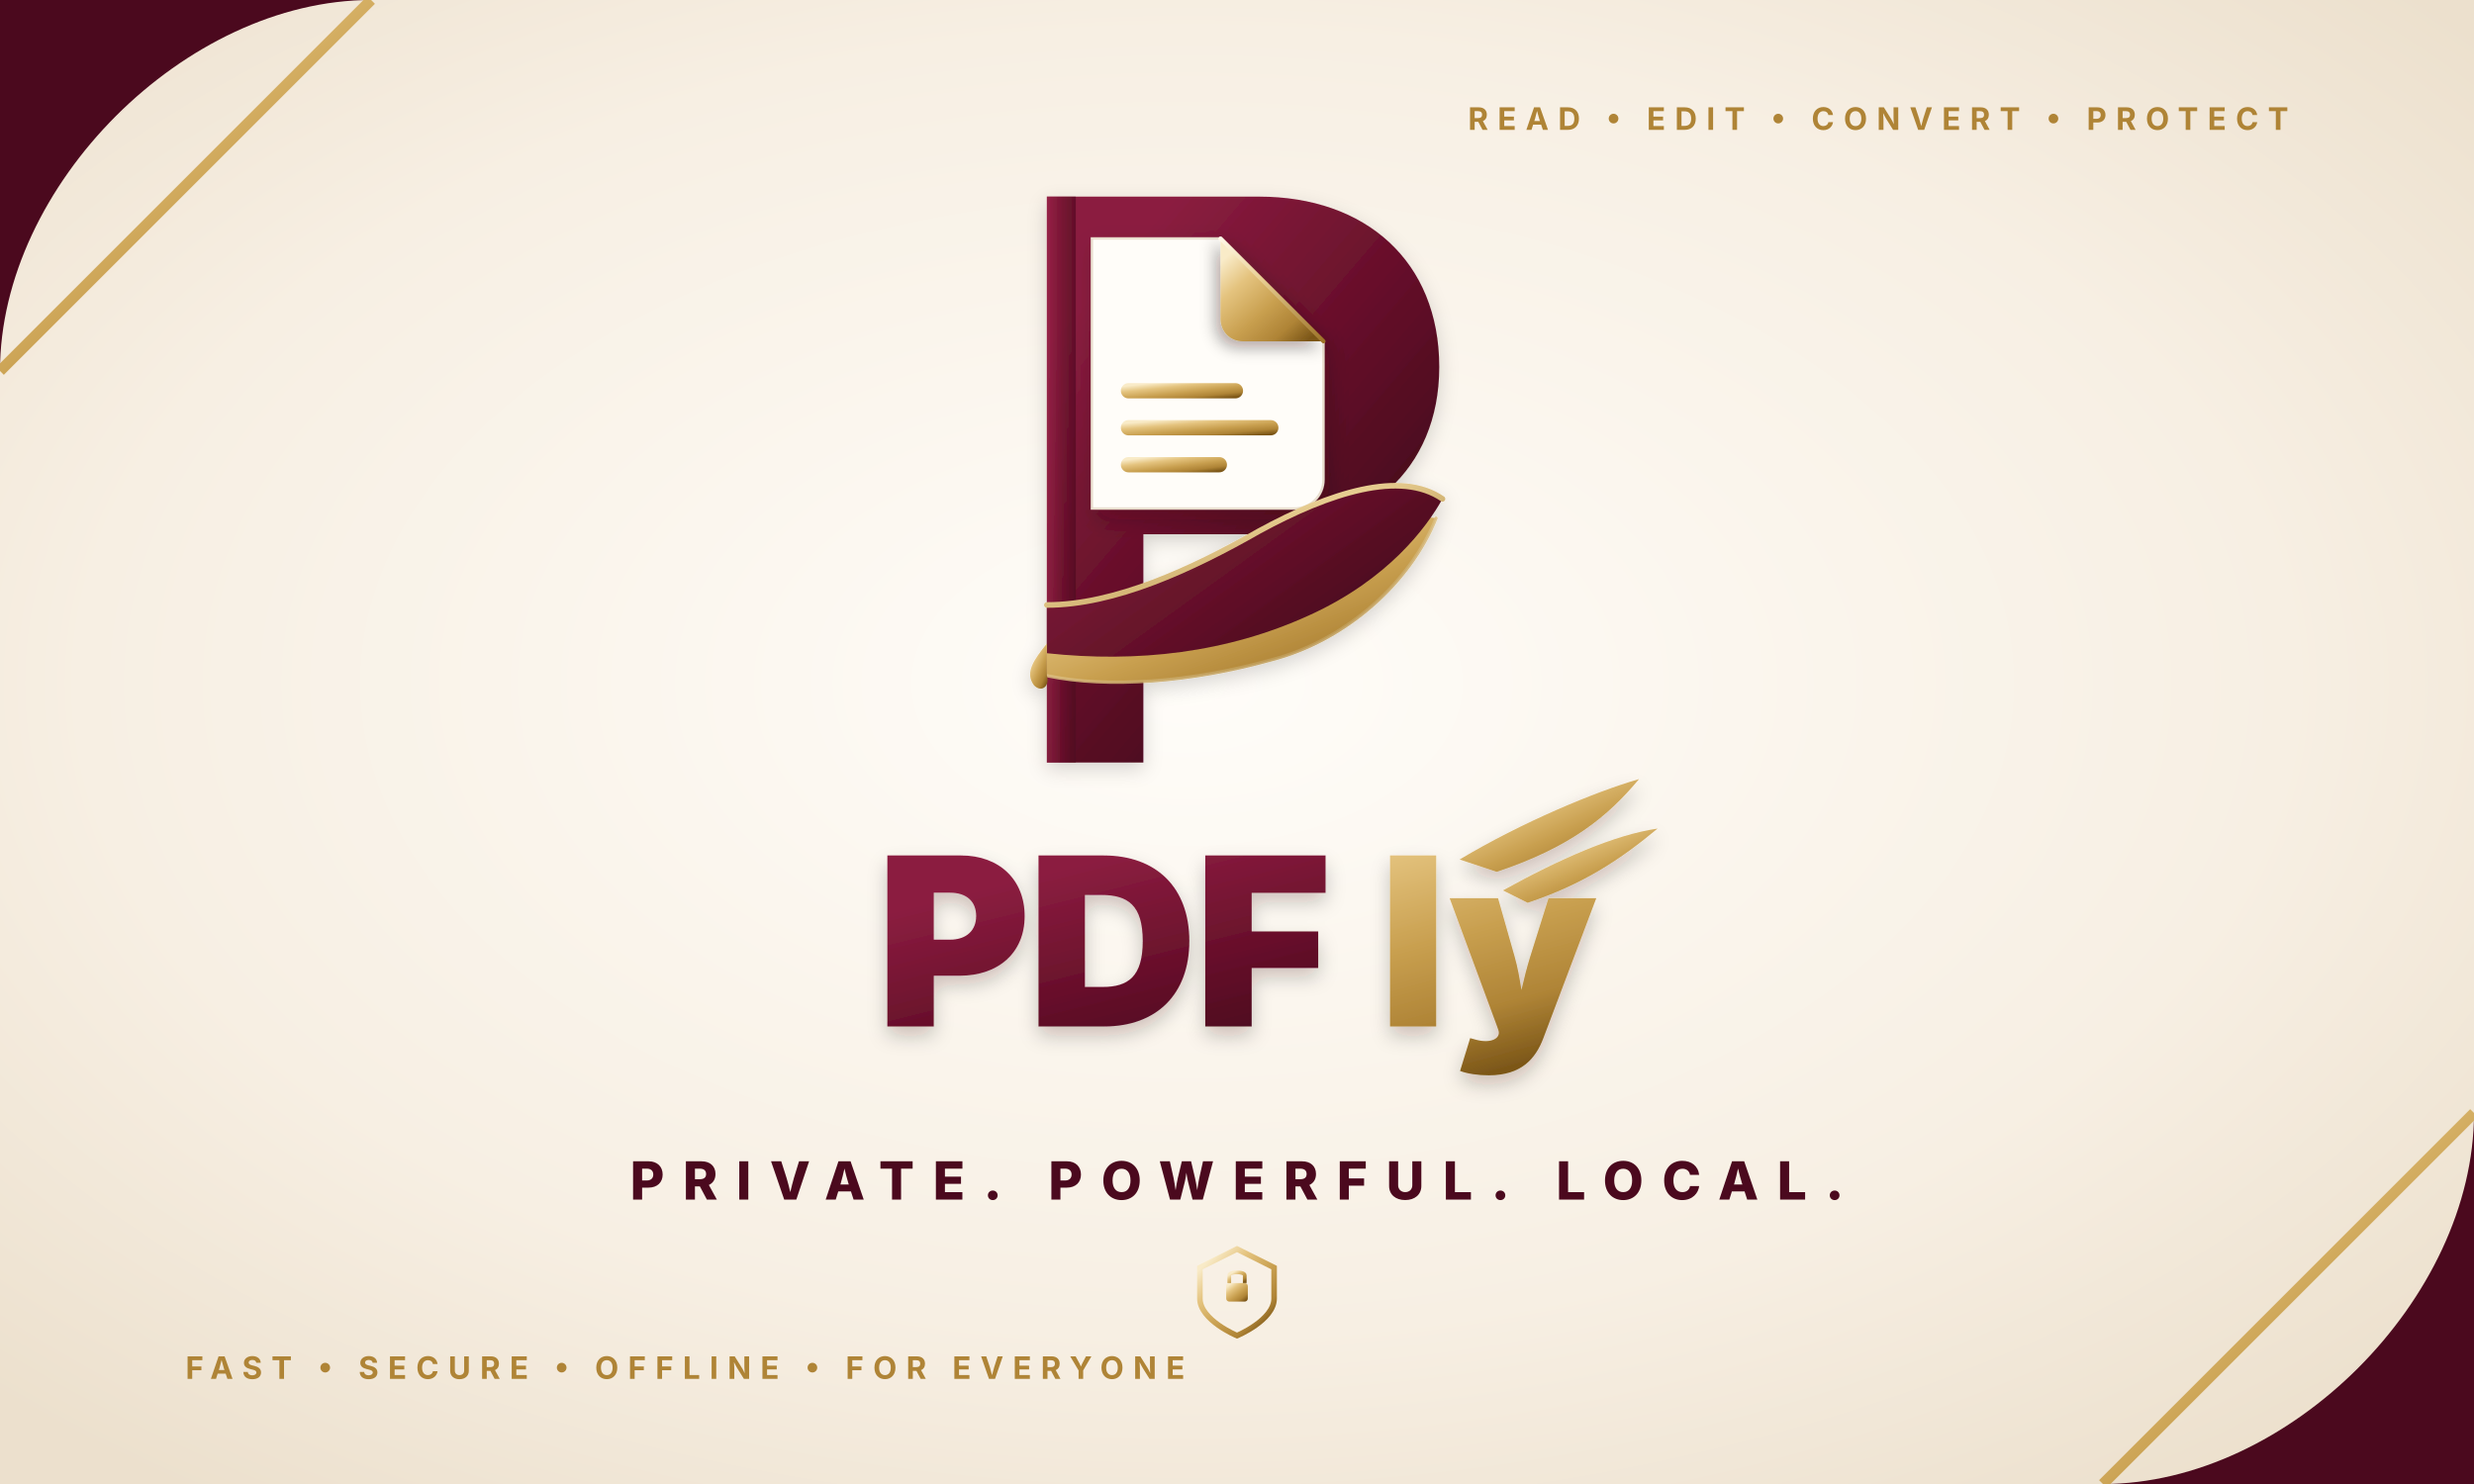
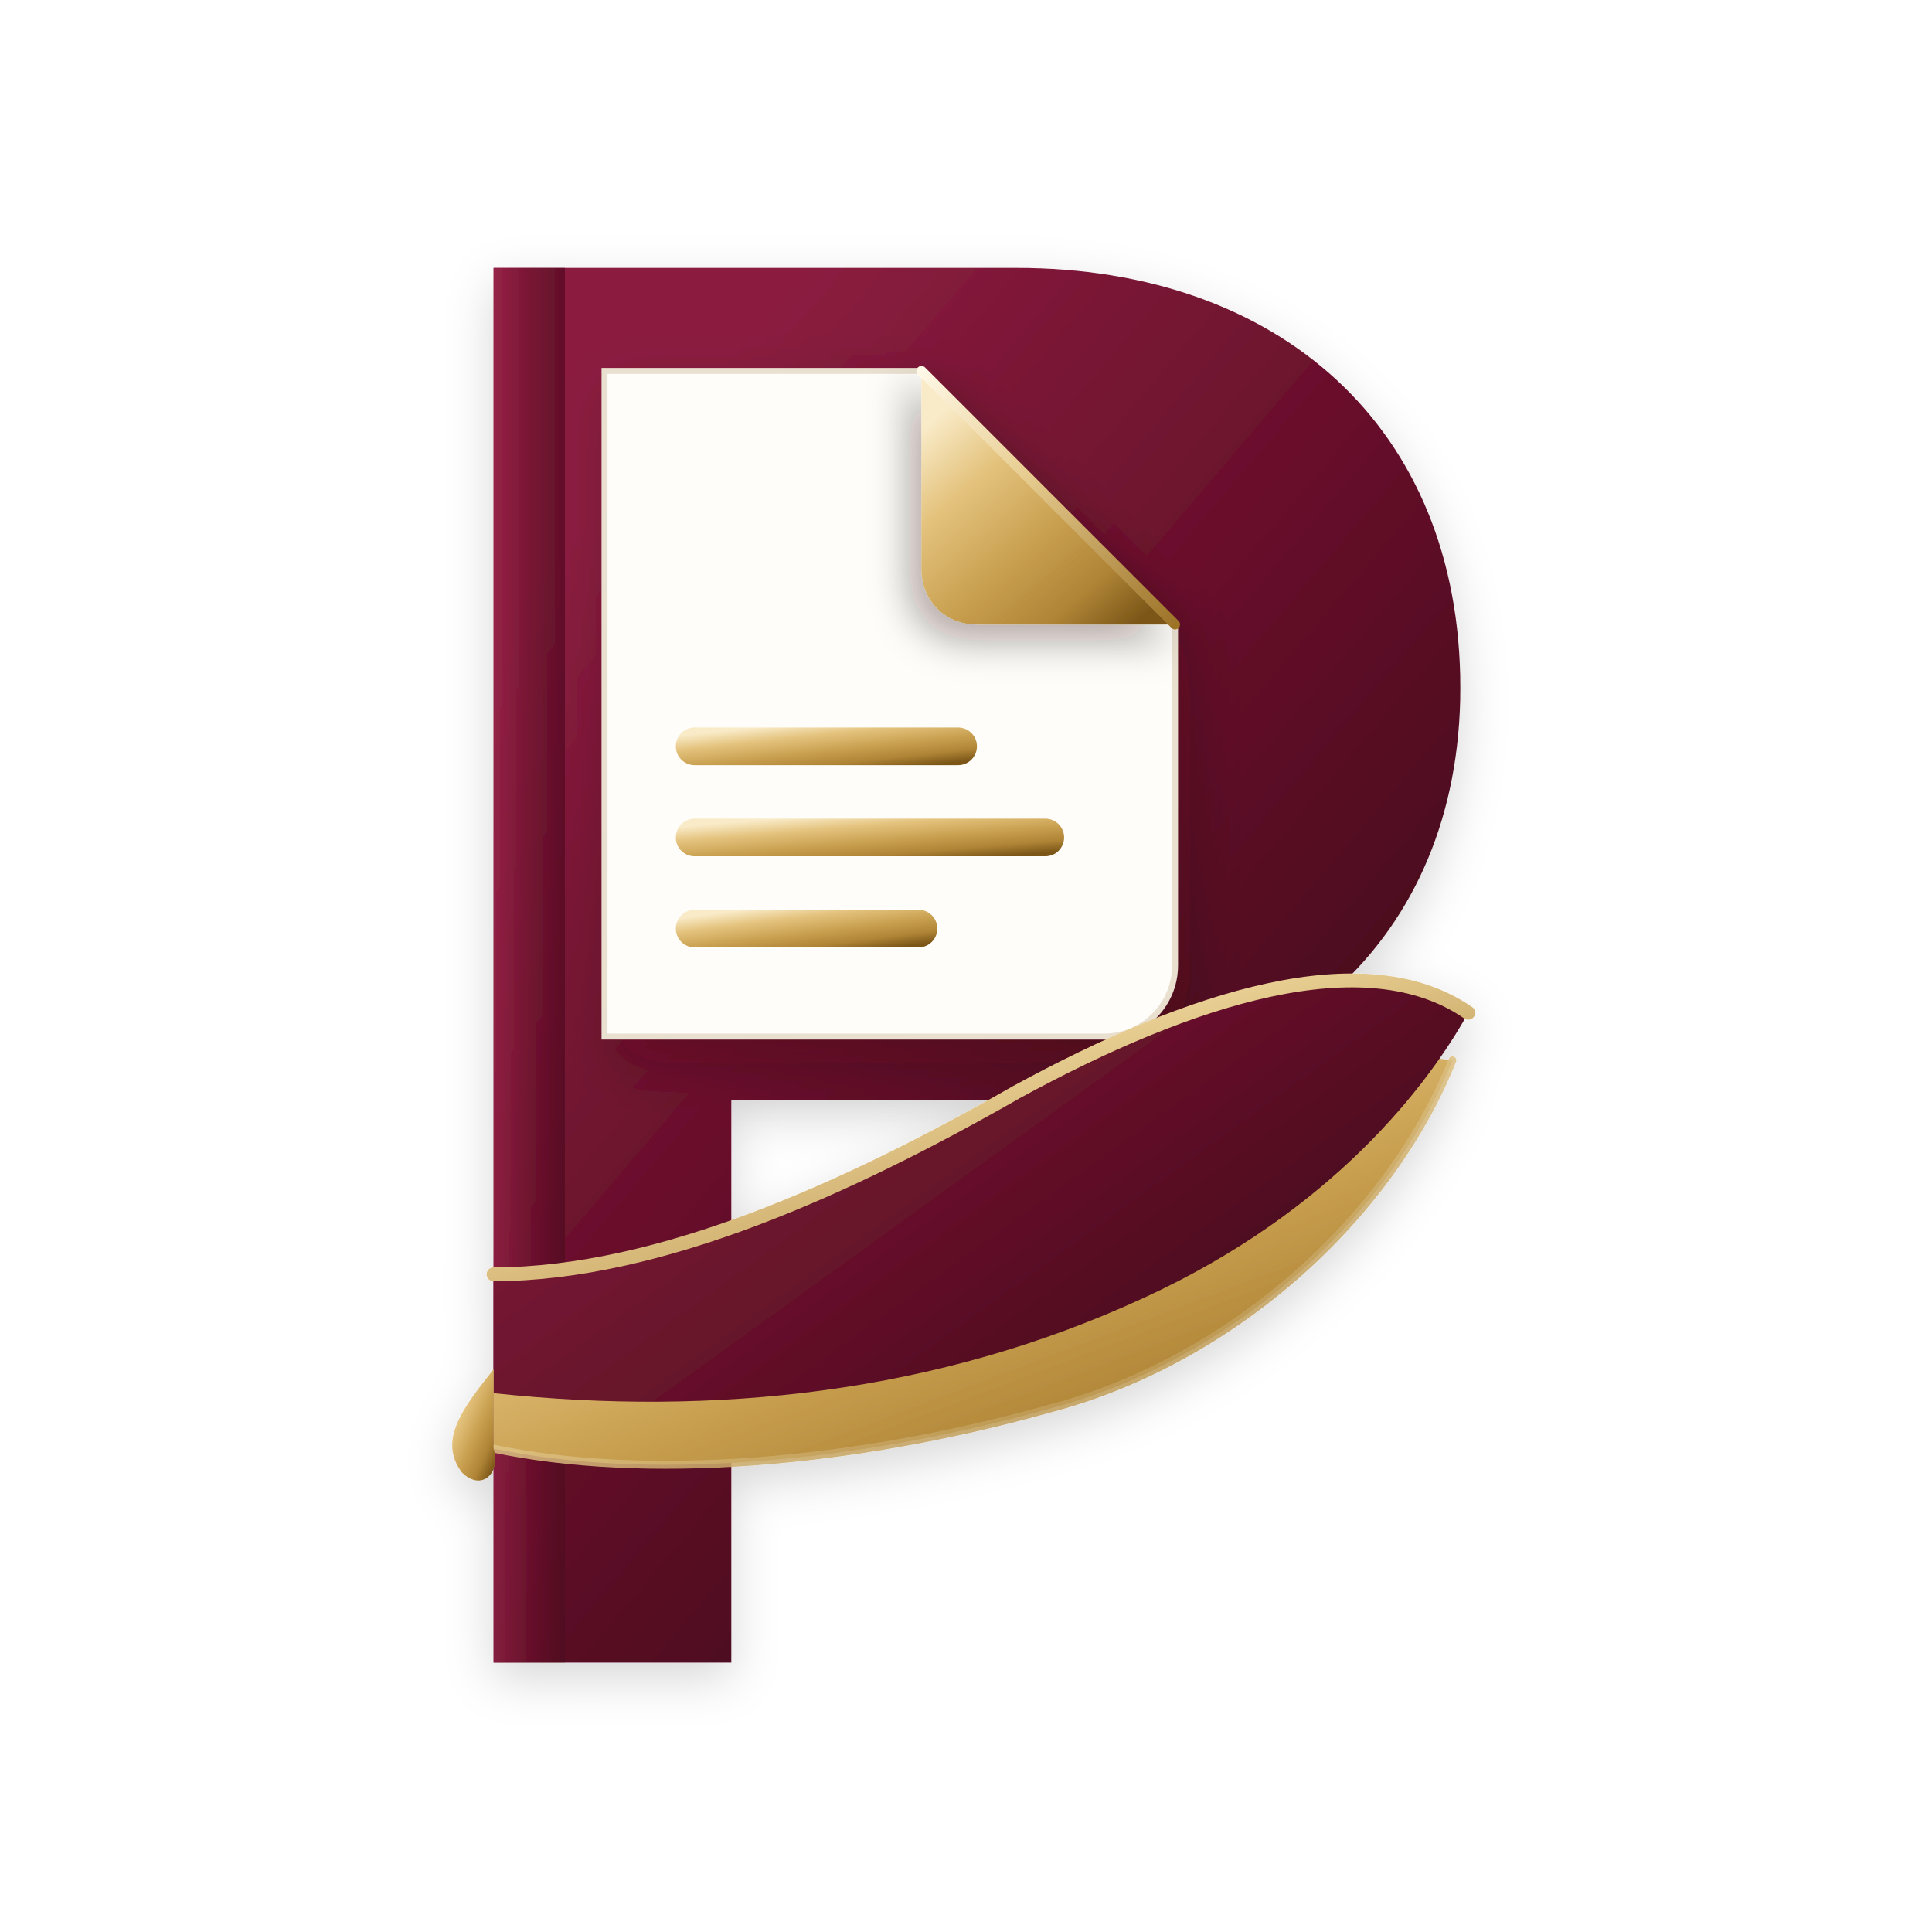
- <svg xmlns="http://www.w3.org/2000/svg" width="800" height="480" viewBox="0 0 800 480" fill="none">
+ <svg xmlns="http://www.w3.org/2000/svg" width="512" height="512" viewBox="0 0 512 512" fill="none">
  <defs>
    <radialGradient id="bgRadiance" cx="48%" cy="46%" r="68%">
      <stop offset="0%" stop-color="#FFFDF9" />
      <stop offset="65%" stop-color="#F7EFE3" />
      <stop offset="100%" stop-color="#ECE0CD" />
    </radialGradient>
    <linearGradient id="burgundyPBody" x1="20%" y1="10%" x2="85%" y2="90%">
      <stop offset="0%" stop-color="#8B1D40" />
      <stop offset="35%" stop-color="#6E122E" />
      <stop offset="75%" stop-color="#4B091E" />
      <stop offset="100%" stop-color="#2D0411" />
    </linearGradient>
    <linearGradient id="burgundyRibbon" x1="0%" y1="20%" x2="100%" y2="80%">
      <stop offset="0%" stop-color="#821A3B" />
      <stop offset="50%" stop-color="#641129" />
      <stop offset="100%" stop-color="#3C0717" />
    </linearGradient>
    <linearGradient id="burgundyBevelLight" x1="0%" y1="0%" x2="100%" y2="0%">
      <stop offset="0%" stop-color="#9C264B" />
      <stop offset="50%" stop-color="#6E122E" />
      <stop offset="100%" stop-color="#4B091E" />
    </linearGradient>
    <linearGradient id="goldFoil" x1="15%" y1="10%" x2="90%" y2="95%">
      <stop offset="0%" stop-color="#F9EBC8" />
      <stop offset="25%" stop-color="#E4C37E" />
      <stop offset="55%" stop-color="#C9A050" />
      <stop offset="80%" stop-color="#AF8436" />
      <stop offset="100%" stop-color="#7B5618" />
    </linearGradient>
    <linearGradient id="goldSpecularHighlight" x1="0%" y1="0%" x2="100%" y2="100%">
      <stop offset="0%" stop-color="#FFF8E7" />
      <stop offset="40%" stop-color="#E8CE92" />
      <stop offset="100%" stop-color="#9D7328" />
    </linearGradient>
    <filter id="emblemShadow" x="-25%" y="-25%" width="150%" height="150%">
      <feDropShadow dx="0" dy="14" stdDeviation="18" flood-color="#2B0411" flood-opacity="0.32" />
      <feDropShadow dx="0" dy="4" stdDeviation="6" flood-color="#000000" flood-opacity="0.16" />
    </filter>
    <filter id="docPageShadow" x="-20%" y="-20%" width="140%" height="140%">
      <feDropShadow dx="3" dy="6" stdDeviation="7" flood-color="#2C0512" flood-opacity="0.22" />
    </filter>
    <filter id="cornerFoldShadow" x="-30%" y="-30%" width="160%" height="160%">
      <feDropShadow dx="-3" dy="4" stdDeviation="5" flood-color="#1F030B" flood-opacity="0.35" />
    </filter>
    <filter id="textDropShadow">
      <feDropShadow dx="0" dy="3" stdDeviation="3" flood-color="#2D0613" flood-opacity="0.22" />
    </filter>
  </defs>
-   <rect width="800" height="480" fill="url(#bgRadiance)" />
-   <path d="M0 0 L120 0 C60 0 0 60 0 120 Z" fill="#4B091E" />
-   <path d="M120 0 L0 120" stroke="url(#goldFoil)" stroke-width="3.5" />
-   <path d="M800 480 L680 480 C740 480 800 420 800 360 Z" fill="#4B091E" />
-   <path d="M680 480 L800 360" stroke="url(#goldFoil)" stroke-width="3.5" />
-   <text x="740" y="42" text-anchor="end" font-family="system-ui, -apple-system, sans-serif" font-size="10" font-weight="700" letter-spacing="3" fill="#AF8436">READ • EDIT • CONVERT • PROTECT</text>
-   <text x="60" y="446" font-family="system-ui, -apple-system, sans-serif" font-size="10" font-weight="700" letter-spacing="3" fill="#AF8436">FAST • SECURE • OFFLINE • FOR EVERYONE</text>
-   <g transform="translate(247, 22) scale(0.52)" filter="url(#emblemShadow)">
+   <g transform="translate(-54, -13) scale(1.05)" filter="url(#emblemShadow)">
    <path d="M176 80                 H308                 C374 80 420 120 420 186                 C420 250 374 290 308 290                 H236                 V432                 H176                 Z" fill="url(#burgundyPBody)" />
    <path d="M176 80 H194 V432 H176 Z" fill="url(#burgundyBevelLight)" opacity="0.65" />
    <g filter="url(#docPageShadow)">
      <path d="M204 106                   H284                   L348 170                   V256                   C348 266 340 274 330 274                   H204                   Z" fill="#FFFDF9" />
      <path d="M204 106 H284 L348 170 V256 C348 266 340 274 330 274 H204 Z" fill="none" stroke="#EAE0D0" stroke-width="1.5" />
      <g filter="url(#cornerFoldShadow)">
        <path d="M284 106 L348 170 H298 C290 170 284 164 284 156 Z" fill="url(#goldFoil)" />
        <path d="M284 106 L348 170" stroke="url(#goldSpecularHighlight)" stroke-width="2.5" stroke-linecap="round" />
      </g>
      <rect x="222" y="196" width="76" height="9.5" rx="4.75" fill="url(#goldFoil)" />
      <rect x="222" y="219" width="98" height="9.5" rx="4.75" fill="url(#goldFoil)" />
      <rect x="222" y="242" width="66" height="9.5" rx="4.75" fill="url(#goldFoil)" />
    </g>
    <path d="M176 358                 C206 358 248 342 292 318                 C332 296 376 274 418 280                 C402 320 362 356 316 368                 C266 382 214 386 176 378                 Z" fill="url(#goldFoil)" />
    <path d="M176 334                 C218 334 266 312 308 288                 C352 264 396 250 422 268                 C412 286 388 318 340 340                 C288 364 232 370 176 364                 Z" fill="url(#burgundyRibbon)" />
    <path d="M176 334 C218 334 266 312 308 288 C352 264 396 250 422 268" stroke="url(#goldSpecularHighlight)" stroke-width="3.5" stroke-linecap="round" />
    <path d="M176 378 C214 386 266 382 316 368 C362 356 402 320 418 280" stroke="url(#goldSpecularHighlight)" stroke-width="2" stroke-linecap="round" opacity="0.85" />
    <path d="M176 358 C168 368 162 376 168 384 C173 389 178 384 176 378 Z" fill="url(#goldFoil)" />
  </g>
-   <g transform="translate(400, 332)" text-anchor="middle" filter="url(#textDropShadow)">
-     <text font-family="system-ui, -apple-system, sans-serif" font-weight="900" font-size="76" letter-spacing="-1">
-       <tspan fill="url(#burgundyPBody)">PDF</tspan>
-       <tspan fill="url(#goldFoil)">ly</tspan>
-     </text>
-     <path d="M72 -54 C92 -66 116 -76 130 -80 C120 -68 108 -58 84 -50 Z" fill="url(#goldFoil)" />
-     <path d="M86 -44 C104 -54 122 -62 136 -64 C124 -54 112 -46 94 -40 Z" fill="url(#goldFoil)" />
-   </g>
-   <text x="400" y="388" text-anchor="middle" font-family="system-ui, -apple-system, sans-serif" font-size="17" font-weight="800" letter-spacing="6" fill="#4B091E">
-     PRIVATE. POWERFUL. LOCAL.
-   </text>
-   <g transform="translate(400, 416)">
-     <line x1="-160" y1="0" x2="-22" y2="0" stroke="url(#goldFoil)" stroke-width="1.5" />
-     <line x1="22" y1="0" x2="160" y2="0" stroke="url(#goldFoil)" stroke-width="1.5" />
-     <path d="M0 -12 L12 -6 V4 C12 11 0 16 0 16 C0 16 -12 11 -12 4 V-6 Z" fill="none" stroke="url(#goldFoil)" stroke-width="1.8" />
-     <rect x="-3.5" y="-1" width="7" height="6" rx="1" fill="url(#goldFoil)" />
-     <path d="M-2.5 -1 V-3.5 C-2.5 -4.8 2.5 -4.8 2.5 -3.5 V-1" fill="none" stroke="url(#goldFoil)" stroke-width="1.2" />
-   </g>
</svg>
